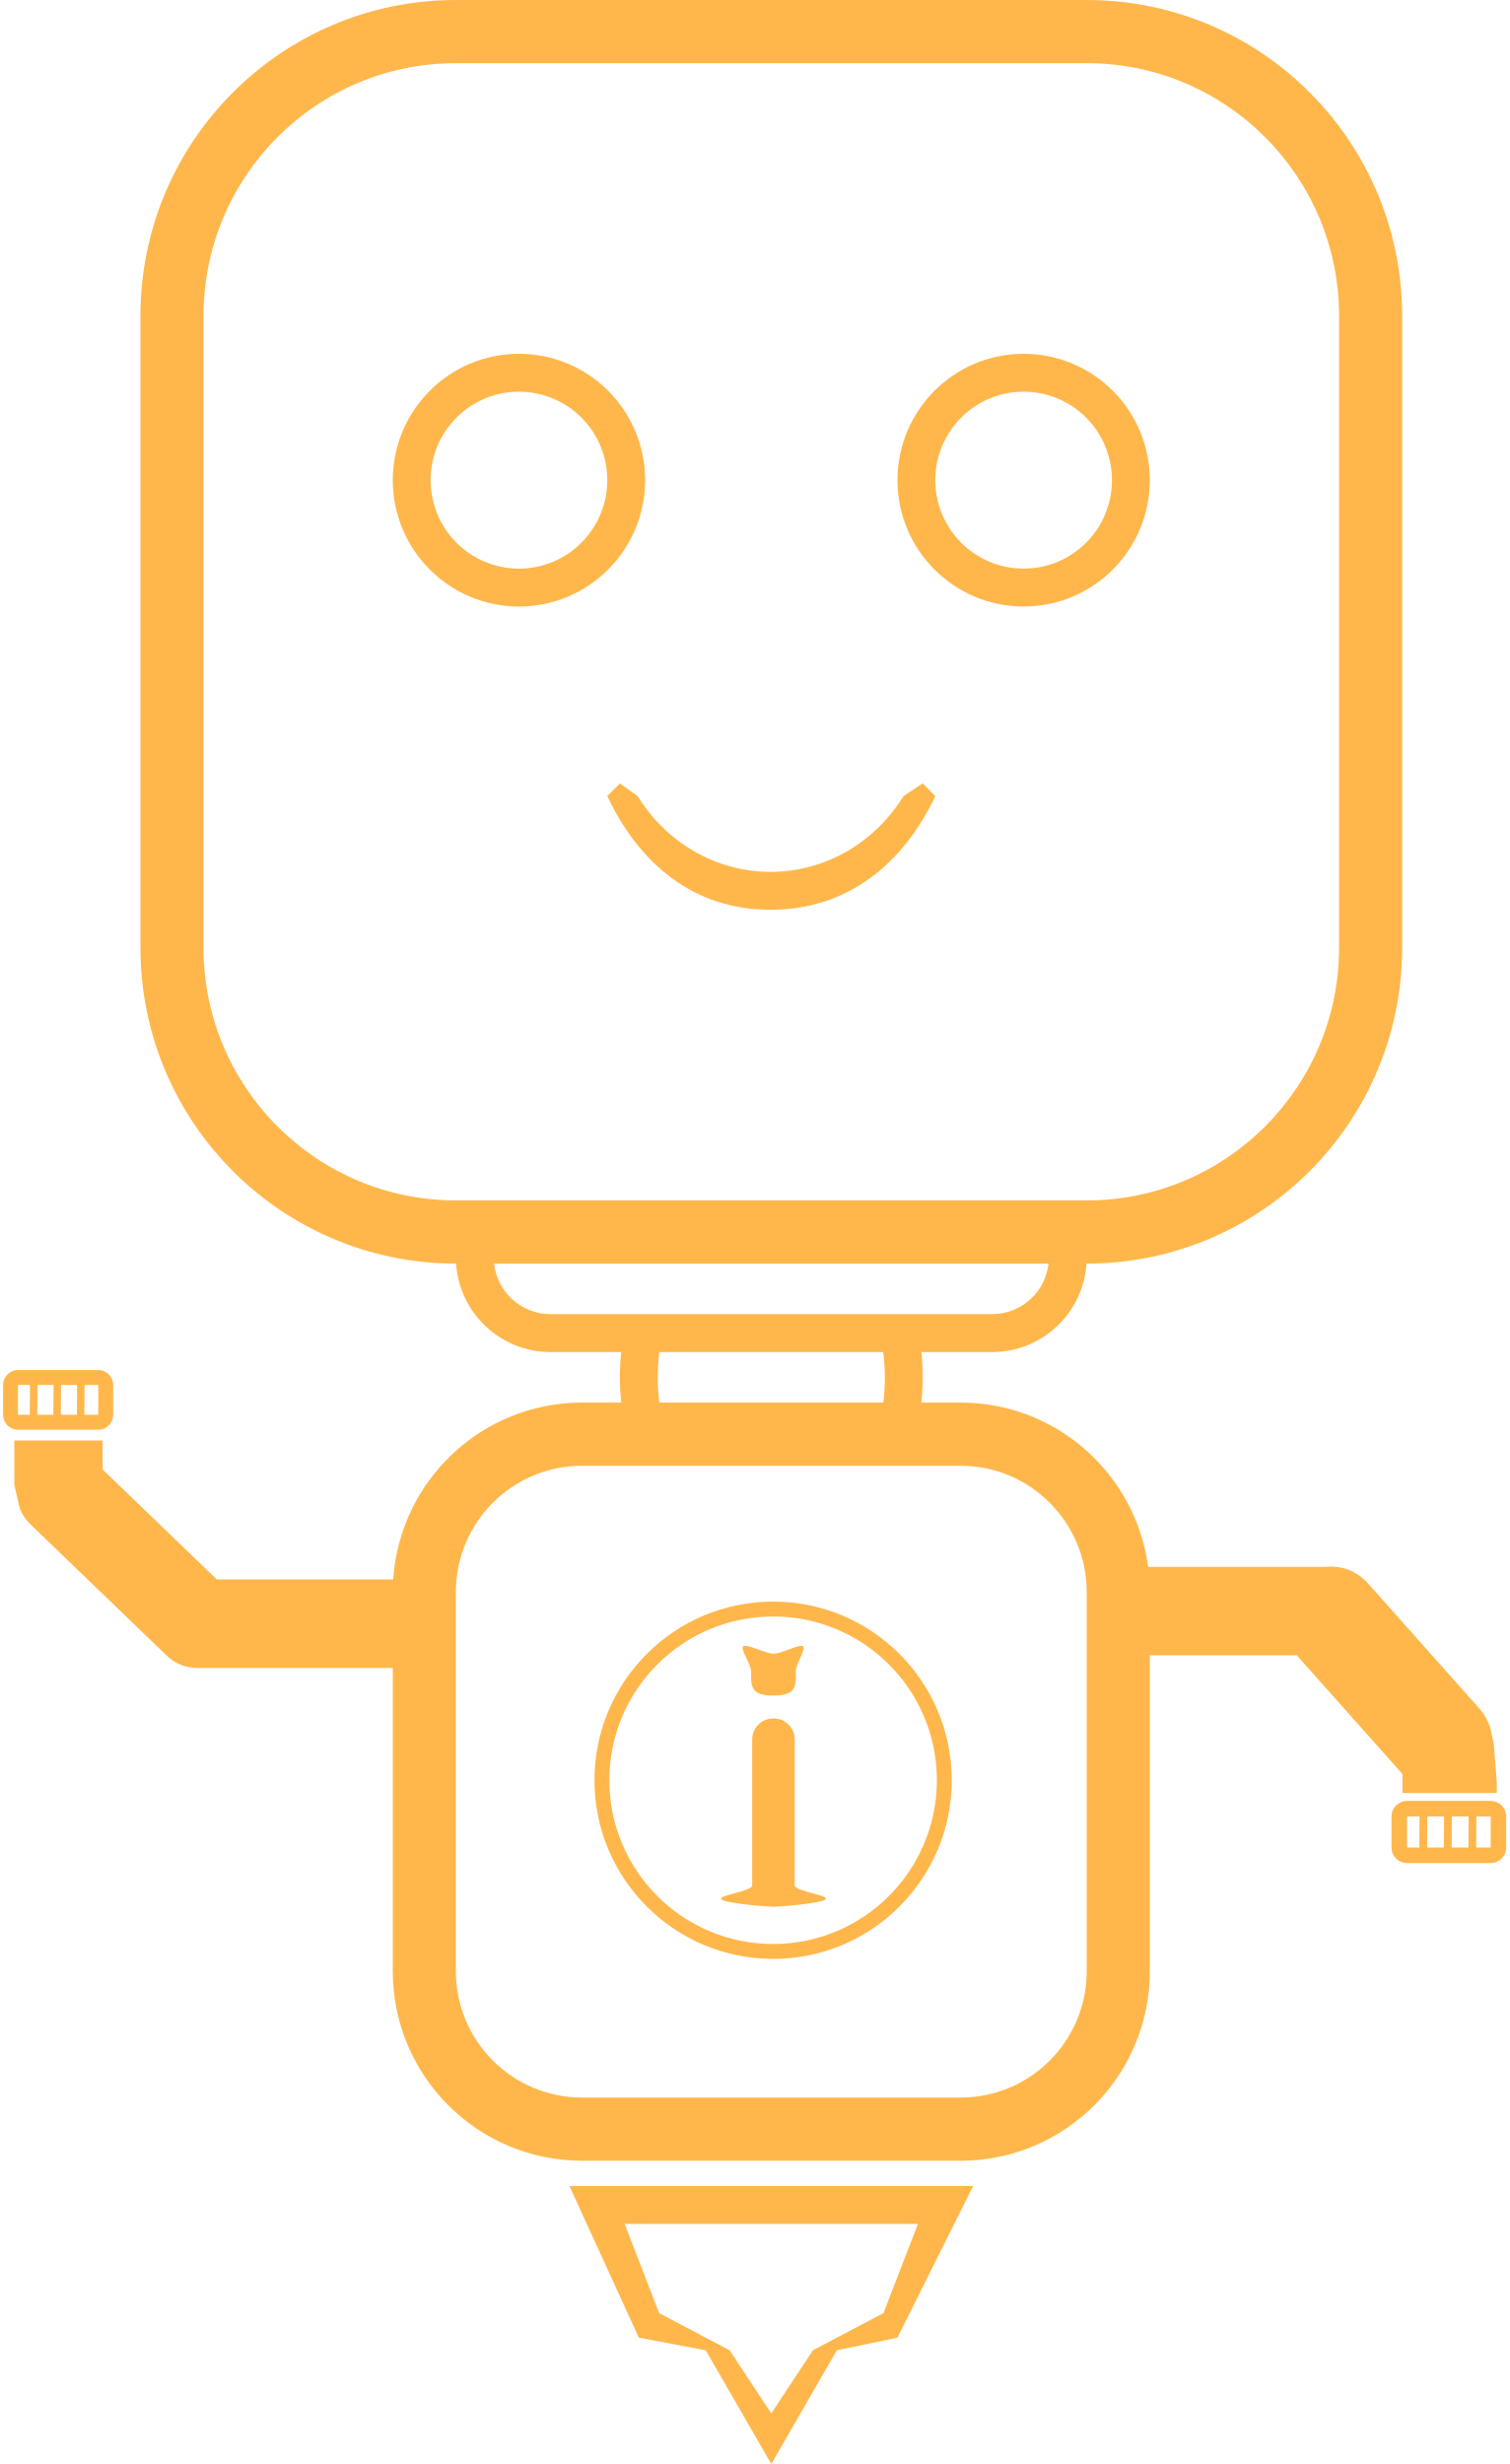
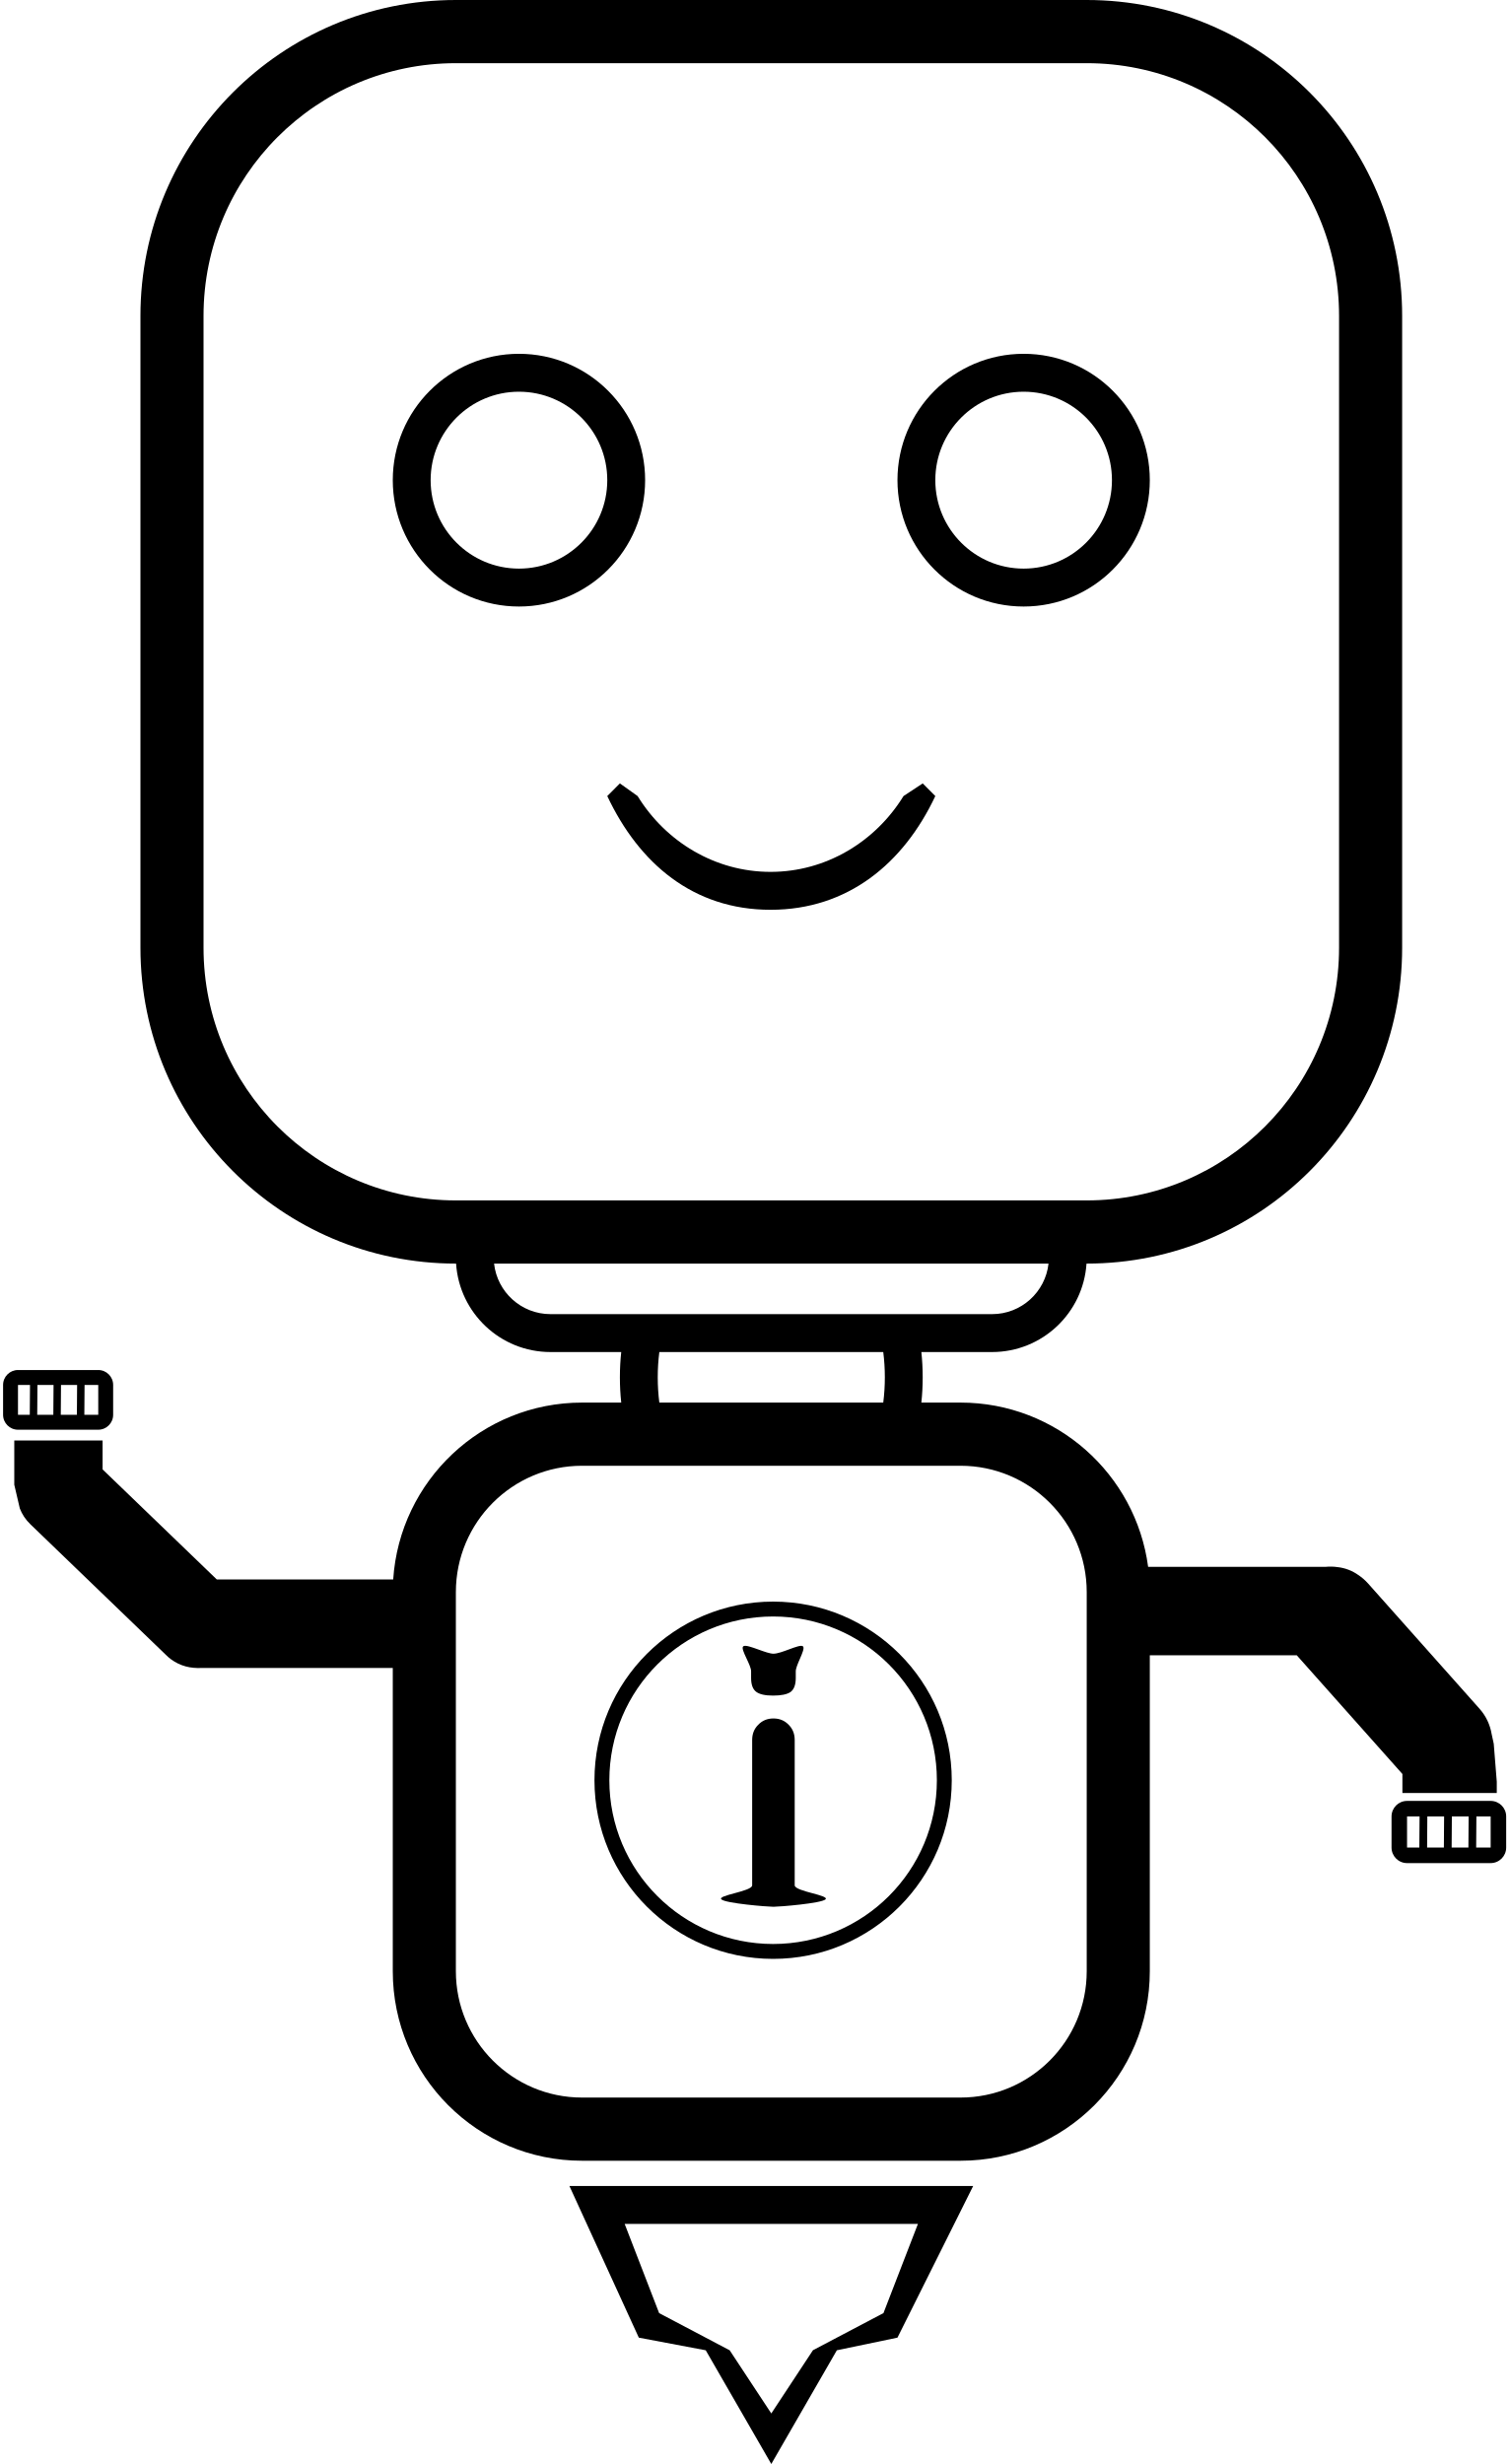
- <svg xmlns="http://www.w3.org/2000/svg" viewBox="0 0 294 480" fill="none">
-   <path fill-rule="evenodd" clip-rule="evenodd" d="M125.669 93.538C125.669 107.133 114.665 118.154 101.091 118.154C87.517 118.154 76.513 107.133 76.513 93.538C76.513 79.944 87.517 68.923 101.091 68.923C114.665 68.923 125.669 79.944 125.669 93.538ZM118.295 93.538C118.295 103.055 110.593 110.769 101.091 110.769C91.59 110.769 83.887 103.055 83.887 93.538C83.887 84.022 91.59 76.308 101.091 76.308C110.593 76.308 118.295 84.022 118.295 93.538Z" fill="#FFB74B" />
-   <path fill-rule="evenodd" clip-rule="evenodd" d="M199.401 118.154C212.975 118.154 223.979 107.133 223.979 93.538C223.979 79.944 212.975 68.923 199.401 68.923C185.827 68.923 174.824 79.944 174.824 93.538C174.824 107.133 185.827 118.154 199.401 118.154ZM199.401 110.769C208.903 110.769 216.606 103.055 216.606 93.538C216.606 84.022 208.903 76.308 199.401 76.308C189.9 76.308 182.197 84.022 182.197 93.538C182.197 103.055 189.9 110.769 199.401 110.769Z" fill="#FFB74B" />
-   <path d="M118.295 155.077C124.478 168.193 135.041 177.231 150.103 177.231C165.166 177.231 176.015 168.193 182.197 155.077L179.739 152.615L176.002 155.077C170.506 164.008 160.879 169.846 150.103 169.846C139.327 169.846 129.7 164.008 124.204 155.077L120.753 152.615L118.295 155.077Z" fill="#FFB74B" />
-   <path d="M147.279 329.555C147.924 330.058 149.029 330.31 150.594 330.31C152.159 330.31 153.287 330.081 153.977 329.624C154.668 329.121 155.013 328.207 155.013 326.881V325.578C155.013 325.009 155.415 324.08 155.805 323.18C156.291 322.057 156.758 320.979 156.4 320.7C156.06 320.435 154.932 320.852 153.705 321.306C152.604 321.714 151.425 322.15 150.663 322.15C149.994 322.15 148.877 321.748 147.787 321.355C146.475 320.883 145.202 320.425 144.8 320.7C144.422 320.95 144.91 321.988 145.429 323.095C145.86 324.013 146.313 324.978 146.313 325.578V326.881C146.313 328.161 146.635 329.052 147.279 329.555Z" fill="#FFB74B" />
-   <path d="M158.27 368.816C156.624 368.372 154.806 367.882 154.806 367.267V338.949C154.806 337.761 154.414 336.778 153.632 336.001C152.849 335.178 151.86 334.766 150.663 334.766C149.466 334.766 148.476 335.178 147.694 336.001C146.911 336.778 146.52 337.761 146.52 338.949V367.267C146.52 367.882 144.702 368.372 143.056 368.816C141.521 369.23 140.135 369.603 140.513 370C141.295 370.777 149.466 371.45 150.663 371.45C151.86 371.45 160.03 370.777 160.813 370C161.19 369.603 159.805 369.23 158.27 368.816Z" fill="#FFB74B" />
-   <path fill-rule="evenodd" clip-rule="evenodd" d="M150.6 381.6C169.819 381.6 185.4 366.019 185.4 346.8C185.4 327.58 169.819 312 150.6 312C131.381 312 115.8 327.58 115.8 346.8C115.8 366.019 131.381 381.6 150.6 381.6ZM150.6 378.7C168.218 378.7 182.5 364.418 182.5 346.8C182.5 329.182 168.218 314.9 150.6 314.9C132.982 314.9 118.7 329.182 118.7 346.8C118.7 364.418 132.982 378.7 150.6 378.7Z" fill="#FFB74B" />
-   <path fill-rule="evenodd" clip-rule="evenodd" d="M27.358 61.538C27.358 27.552 54.868 0 88.802 0H211.69C245.625 0 273.134 27.552 273.134 61.538V184.615C273.134 218.602 245.625 246.154 211.69 246.154H211.65C211.017 255.776 203.024 263.385 193.257 263.385H179.479C179.651 264.995 179.739 266.638 179.739 268.308C179.739 269.977 179.651 271.62 179.479 273.231H187.113C205.807 273.231 221.251 287.166 223.654 305.231H258.191C258.977 305.153 259.769 305.17 260.549 305.281C262.034 305.441 263.405 305.98 264.565 306.798C265.266 307.26 265.92 307.821 266.505 308.478L288.208 332.869C289.483 334.302 290.263 336.004 290.561 337.765L290.978 339.692L291.567 347.077V349.281H273.185V345.585L252.61 322.462H223.979V384C223.979 404.392 207.473 420.923 187.113 420.923H113.38C93.019 420.923 76.513 404.392 76.513 384V324.923H39.352C38.807 324.961 38.259 324.952 37.716 324.895C35.572 324.721 33.65 323.76 32.239 322.301L5.907 296.924C4.972 296.024 4.29 294.974 3.86 293.855L2.781 289.231V280.615H19.985V286.247L42.238 307.692H76.594C77.859 288.448 93.845 273.231 113.38 273.231H121.013C120.842 271.62 120.753 269.977 120.753 268.308C120.753 266.638 120.842 264.995 121.013 263.385H107.236C97.468 263.385 89.475 255.776 88.843 246.154H88.802C54.868 246.154 27.358 218.602 27.358 184.615V61.538ZM88.802 12.308H211.69C238.838 12.308 260.845 34.349 260.845 61.538V184.615C260.845 211.805 238.838 233.846 211.69 233.846H88.802C61.655 233.846 39.647 211.805 39.647 184.615V61.538C39.647 34.349 61.655 12.308 88.802 12.308ZM88.802 384C88.802 397.595 99.806 408.615 113.38 408.615H187.113C200.686 408.615 211.69 397.595 211.69 384V310.154C211.69 296.559 200.686 285.538 187.113 285.538H113.38C99.806 285.538 88.802 296.559 88.802 310.154V384ZM128.436 273.231H172.056C172.259 271.634 172.366 269.989 172.366 268.308C172.366 266.626 172.259 264.982 172.056 263.385H128.436C128.233 264.982 128.126 266.626 128.126 268.308C128.126 269.989 128.233 271.634 128.436 273.231ZM193.257 256H107.236C101.543 256 96.854 251.692 96.243 246.154H204.249C203.638 251.692 198.95 256 193.257 256Z" fill="#FFB74B" />
-   <path fill-rule="evenodd" clip-rule="evenodd" d="M124.44 455.385L110.922 425.846H189.57L174.824 455.385L163.017 457.846L150.246 480L137.475 457.846L124.44 455.385ZM178.81 433.231L172.095 450.604L158.342 457.846H158.355L150.246 470.154L142.138 457.846H142.134L128.398 450.605L121.683 433.231H178.81Z" fill="#FFB74B" />
-   <path fill-rule="evenodd" clip-rule="evenodd" d="M0.6 269.795C0.6 268.189 1.9 266.887 3.503 266.887L19.139 266.887C20.742 266.887 22.042 268.188 22.042 269.794L22.042 275.609C22.042 277.215 20.742 278.517 19.139 278.517L3.503 278.517C1.9 278.517 0.6 277.215 0.6 275.61L0.6 269.795ZM7.295 269.795L10.432 269.794L10.389 275.609L7.252 275.609L7.295 269.795ZM11.841 275.609L11.883 269.794L15.02 269.794L14.978 275.609L11.841 275.609ZM16.429 275.609L19.139 275.609L19.139 269.794L16.472 269.794L16.429 275.609ZM5.844 269.795L3.503 269.795L3.503 275.61L5.801 275.61L5.844 269.795Z" fill="#FFB74B" />
-   <path fill-rule="evenodd" clip-rule="evenodd" d="M271.067 353.856C271.067 352.183 272.42 350.828 274.09 350.827L290.376 350.827C292.046 350.827 293.4 352.183 293.4 353.855L293.4 359.912C293.4 361.584 292.046 362.94 290.376 362.94L274.09 362.941C272.421 362.941 271.067 361.585 271.067 359.912L271.067 353.856ZM278.04 353.856L281.307 353.856L281.263 359.912L277.996 359.912L278.04 353.856ZM282.775 359.912L282.819 353.855L286.086 353.855L286.042 359.912L282.775 359.912ZM287.554 359.912L290.376 359.912L290.376 353.855L287.598 353.855L287.554 359.912ZM276.528 353.856L274.09 353.856L274.09 359.912L276.484 359.912L276.528 353.856Z" fill="#FFB74B" />
+ <svg viewBox="0 0 294 480">
+   <path fill-rule="evenodd" clip-rule="evenodd" d="M125.669 93.538C125.669 107.133 114.665 118.154 101.091 118.154C87.517 118.154 76.513 107.133 76.513 93.538C76.513 79.944 87.517 68.923 101.091 68.923C114.665 68.923 125.669 79.944 125.669 93.538ZM118.295 93.538C118.295 103.055 110.593 110.769 101.091 110.769C91.59 110.769 83.887 103.055 83.887 93.538C83.887 84.022 91.59 76.308 101.091 76.308C110.593 76.308 118.295 84.022 118.295 93.538Z" />
+   <path fill-rule="evenodd" clip-rule="evenodd" d="M199.401 118.154C212.975 118.154 223.979 107.133 223.979 93.538C223.979 79.944 212.975 68.923 199.401 68.923C185.827 68.923 174.824 79.944 174.824 93.538C174.824 107.133 185.827 118.154 199.401 118.154ZM199.401 110.769C208.903 110.769 216.606 103.055 216.606 93.538C216.606 84.022 208.903 76.308 199.401 76.308C189.9 76.308 182.197 84.022 182.197 93.538C182.197 103.055 189.9 110.769 199.401 110.769Z" />
+   <path d="M118.295 155.077C124.478 168.193 135.041 177.231 150.103 177.231C165.166 177.231 176.015 168.193 182.197 155.077L179.739 152.615L176.002 155.077C170.506 164.008 160.879 169.846 150.103 169.846C139.327 169.846 129.7 164.008 124.204 155.077L120.753 152.615L118.295 155.077Z" />
+   <path d="M147.279 329.555C147.924 330.058 149.029 330.31 150.594 330.31C152.159 330.31 153.287 330.081 153.977 329.624C154.668 329.121 155.013 328.207 155.013 326.881V325.578C155.013 325.009 155.415 324.08 155.805 323.18C156.291 322.057 156.758 320.979 156.4 320.7C156.06 320.435 154.932 320.852 153.705 321.306C152.604 321.714 151.425 322.15 150.663 322.15C149.994 322.15 148.877 321.748 147.787 321.355C146.475 320.883 145.202 320.425 144.8 320.7C144.422 320.95 144.91 321.988 145.429 323.095C145.86 324.013 146.313 324.978 146.313 325.578V326.881C146.313 328.161 146.635 329.052 147.279 329.555Z" />
+   <path d="M158.27 368.816C156.624 368.372 154.806 367.882 154.806 367.267V338.949C154.806 337.761 154.414 336.778 153.632 336.001C152.849 335.178 151.86 334.766 150.663 334.766C149.466 334.766 148.476 335.178 147.694 336.001C146.911 336.778 146.52 337.761 146.52 338.949V367.267C146.52 367.882 144.702 368.372 143.056 368.816C141.521 369.23 140.135 369.603 140.513 370C141.295 370.777 149.466 371.45 150.663 371.45C151.86 371.45 160.03 370.777 160.813 370C161.19 369.603 159.805 369.23 158.27 368.816Z" />
+   <path fill-rule="evenodd" clip-rule="evenodd" d="M150.6 381.6C169.819 381.6 185.4 366.019 185.4 346.8C185.4 327.58 169.819 312 150.6 312C131.381 312 115.8 327.58 115.8 346.8C115.8 366.019 131.381 381.6 150.6 381.6ZM150.6 378.7C168.218 378.7 182.5 364.418 182.5 346.8C182.5 329.182 168.218 314.9 150.6 314.9C132.982 314.9 118.7 329.182 118.7 346.8C118.7 364.418 132.982 378.7 150.6 378.7Z" />
+   <path fill-rule="evenodd" clip-rule="evenodd" d="M27.358 61.538C27.358 27.552 54.868 0 88.802 0H211.69C245.625 0 273.134 27.552 273.134 61.538V184.615C273.134 218.602 245.625 246.154 211.69 246.154H211.65C211.017 255.776 203.024 263.385 193.257 263.385H179.479C179.651 264.995 179.739 266.638 179.739 268.308C179.739 269.977 179.651 271.62 179.479 273.231H187.113C205.807 273.231 221.251 287.166 223.654 305.231H258.191C258.977 305.153 259.769 305.17 260.549 305.281C262.034 305.441 263.405 305.98 264.565 306.798C265.266 307.26 265.92 307.821 266.505 308.478L288.208 332.869C289.483 334.302 290.263 336.004 290.561 337.765L290.978 339.692L291.567 347.077V349.281H273.185V345.585L252.61 322.462H223.979V384C223.979 404.392 207.473 420.923 187.113 420.923H113.38C93.019 420.923 76.513 404.392 76.513 384V324.923H39.352C38.807 324.961 38.259 324.952 37.716 324.895C35.572 324.721 33.65 323.76 32.239 322.301L5.907 296.924C4.972 296.024 4.29 294.974 3.86 293.855L2.781 289.231V280.615H19.985V286.247L42.238 307.692H76.594C77.859 288.448 93.845 273.231 113.38 273.231H121.013C120.842 271.62 120.753 269.977 120.753 268.308C120.753 266.638 120.842 264.995 121.013 263.385H107.236C97.468 263.385 89.475 255.776 88.843 246.154H88.802C54.868 246.154 27.358 218.602 27.358 184.615V61.538ZM88.802 12.308H211.69C238.838 12.308 260.845 34.349 260.845 61.538V184.615C260.845 211.805 238.838 233.846 211.69 233.846H88.802C61.655 233.846 39.647 211.805 39.647 184.615V61.538C39.647 34.349 61.655 12.308 88.802 12.308ZM88.802 384C88.802 397.595 99.806 408.615 113.38 408.615H187.113C200.686 408.615 211.69 397.595 211.69 384V310.154C211.69 296.559 200.686 285.538 187.113 285.538H113.38C99.806 285.538 88.802 296.559 88.802 310.154V384ZM128.436 273.231H172.056C172.259 271.634 172.366 269.989 172.366 268.308C172.366 266.626 172.259 264.982 172.056 263.385H128.436C128.233 264.982 128.126 266.626 128.126 268.308C128.126 269.989 128.233 271.634 128.436 273.231ZM193.257 256H107.236C101.543 256 96.854 251.692 96.243 246.154H204.249C203.638 251.692 198.95 256 193.257 256Z" />
+   <path fill-rule="evenodd" clip-rule="evenodd" d="M124.44 455.385L110.922 425.846H189.57L174.824 455.385L163.017 457.846L150.246 480L137.475 457.846L124.44 455.385ZM178.81 433.231L172.095 450.604L158.342 457.846H158.355L150.246 470.154L142.138 457.846H142.134L128.398 450.605L121.683 433.231H178.81Z" />
+   <path fill-rule="evenodd" clip-rule="evenodd" d="M0.6 269.795C0.6 268.189 1.9 266.887 3.503 266.887L19.139 266.887C20.742 266.887 22.042 268.188 22.042 269.794L22.042 275.609C22.042 277.215 20.742 278.517 19.139 278.517L3.503 278.517C1.9 278.517 0.6 277.215 0.6 275.61L0.6 269.795ZM7.295 269.795L10.432 269.794L10.389 275.609L7.252 275.609L7.295 269.795ZM11.841 275.609L11.883 269.794L15.02 269.794L14.978 275.609L11.841 275.609ZM16.429 275.609L19.139 275.609L19.139 269.794L16.472 269.794L16.429 275.609ZM5.844 269.795L3.503 269.795L3.503 275.61L5.801 275.61L5.844 269.795Z" />
+   <path fill-rule="evenodd" clip-rule="evenodd" d="M271.067 353.856C271.067 352.183 272.42 350.828 274.09 350.827L290.376 350.827C292.046 350.827 293.4 352.183 293.4 353.855L293.4 359.912C293.4 361.584 292.046 362.94 290.376 362.94L274.09 362.941C272.421 362.941 271.067 361.585 271.067 359.912L271.067 353.856ZM278.04 353.856L281.307 353.856L281.263 359.912L277.996 359.912L278.04 353.856ZM282.775 359.912L282.819 353.855L286.086 353.855L286.042 359.912L282.775 359.912ZM287.554 359.912L290.376 359.912L290.376 353.855L287.598 353.855L287.554 359.912ZM276.528 353.856L274.09 353.856L274.09 359.912L276.484 359.912L276.528 353.856Z" />
</svg>
